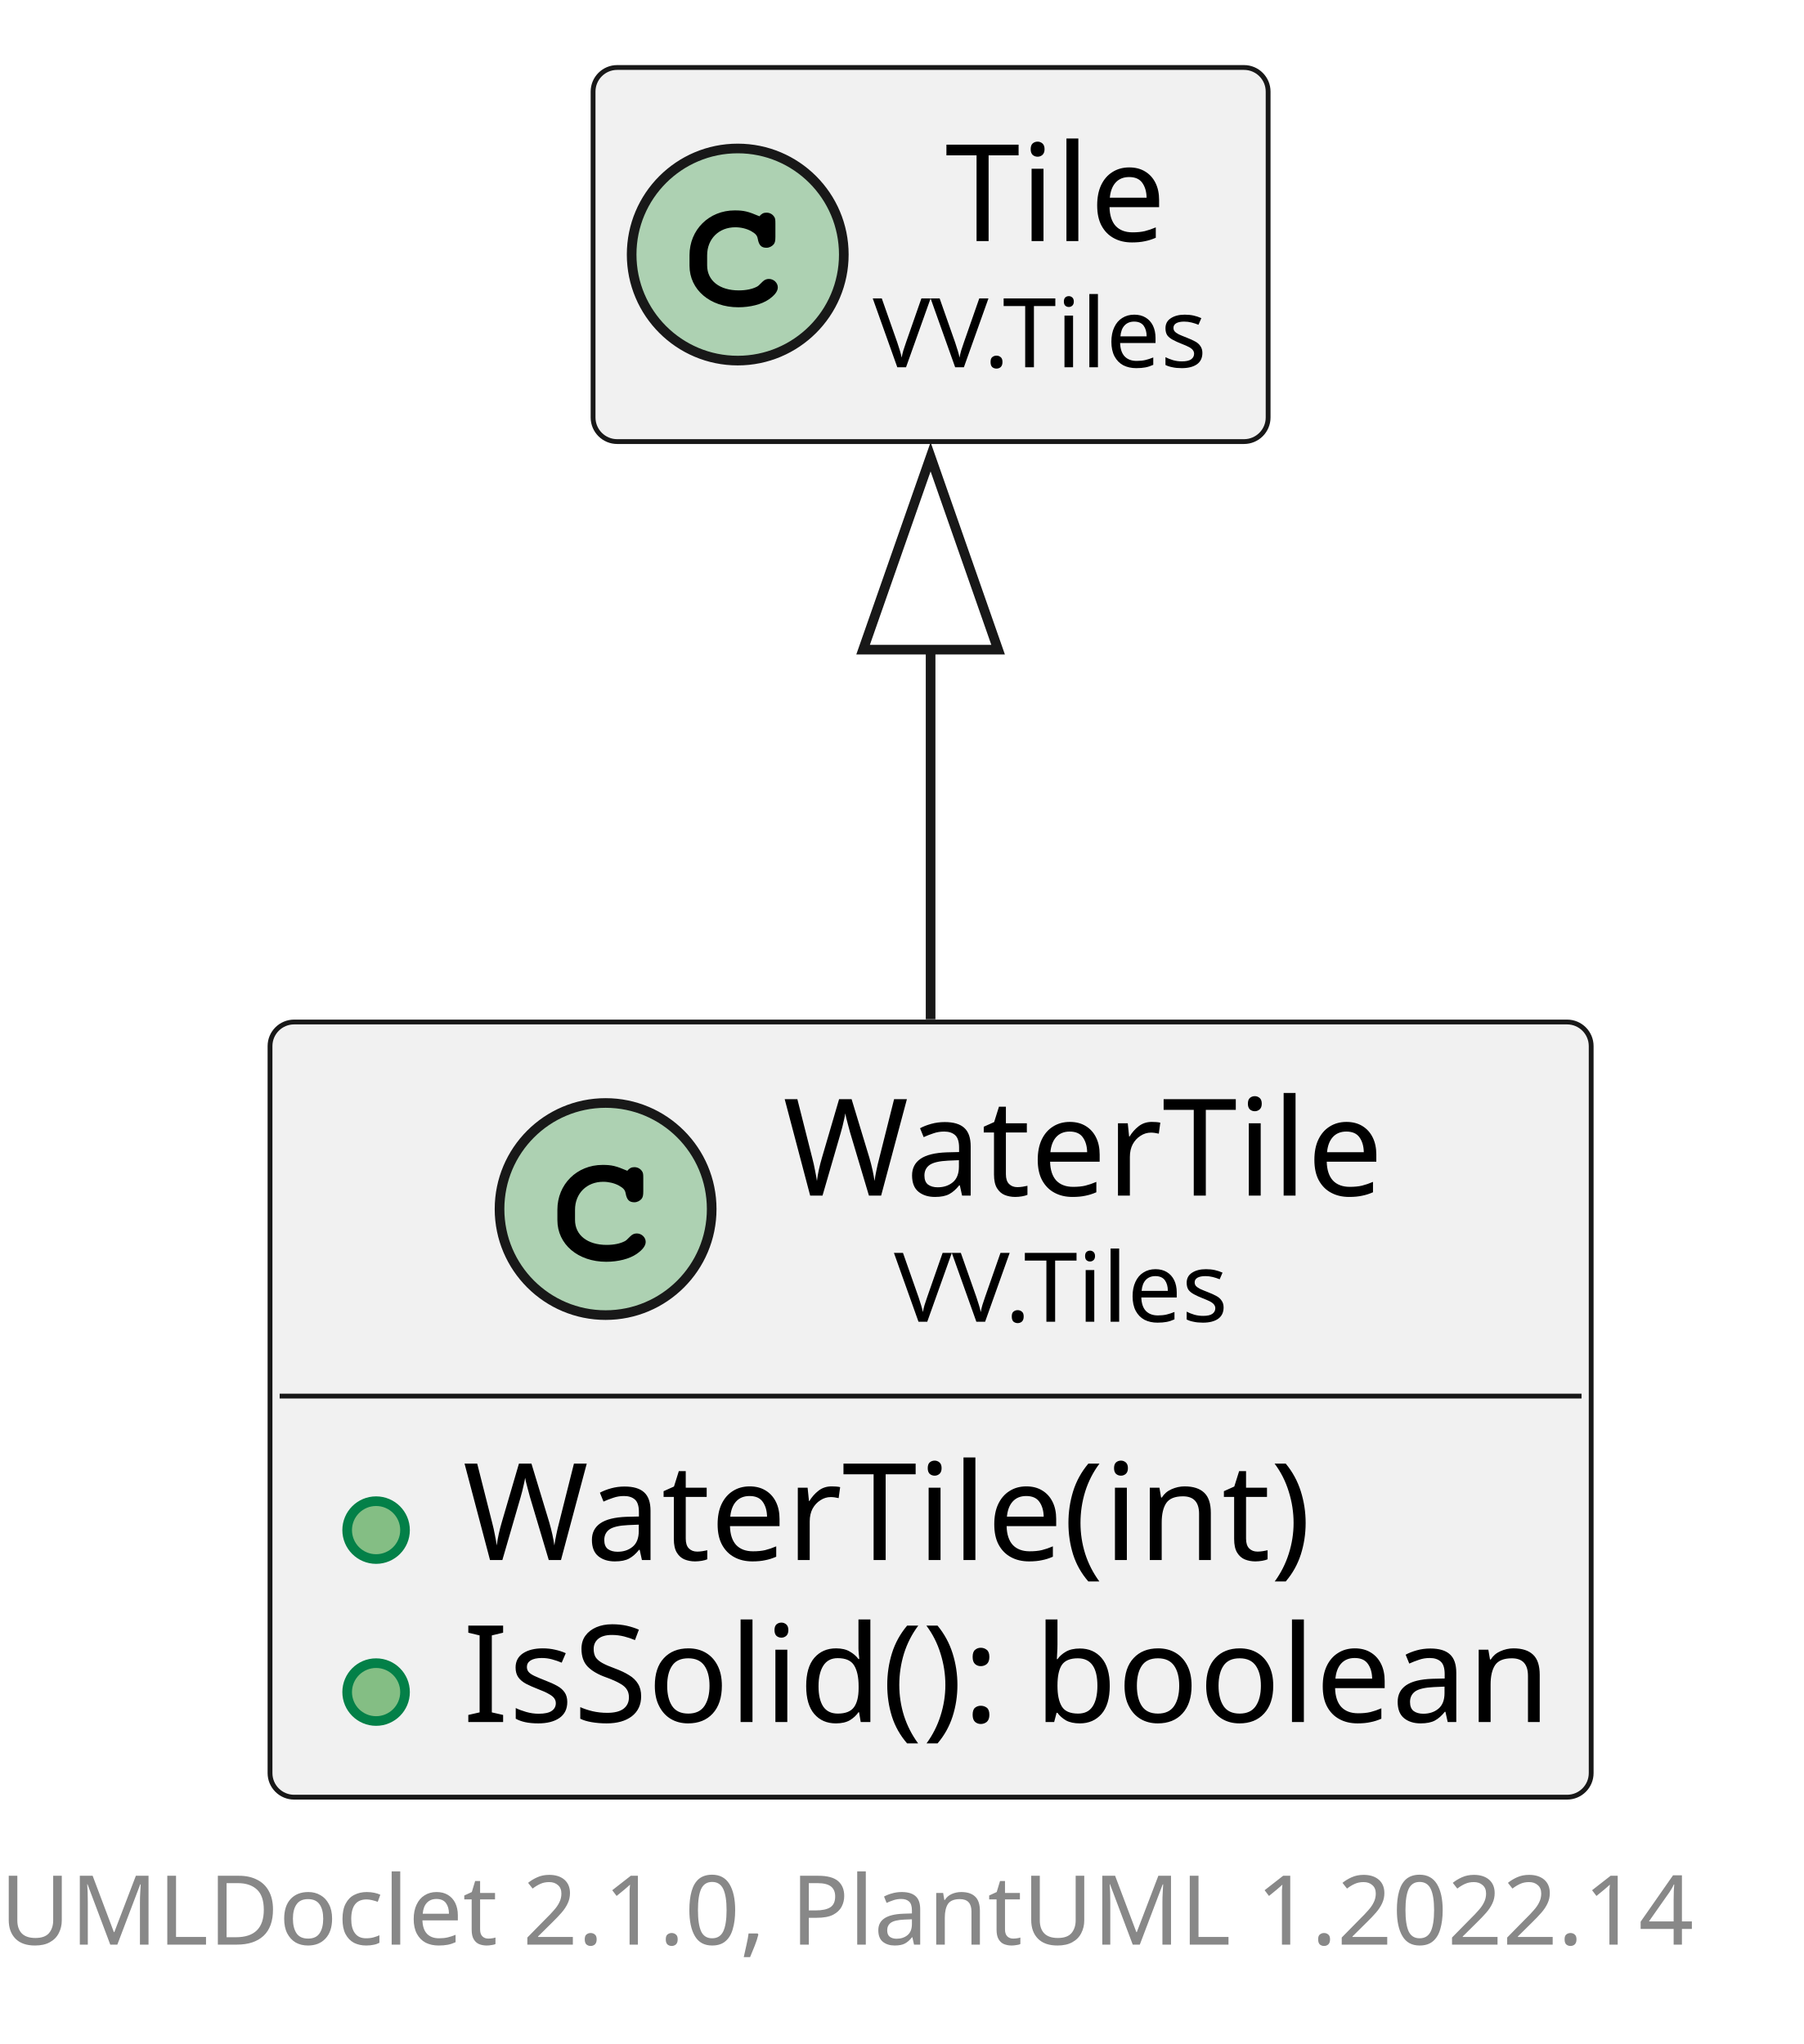
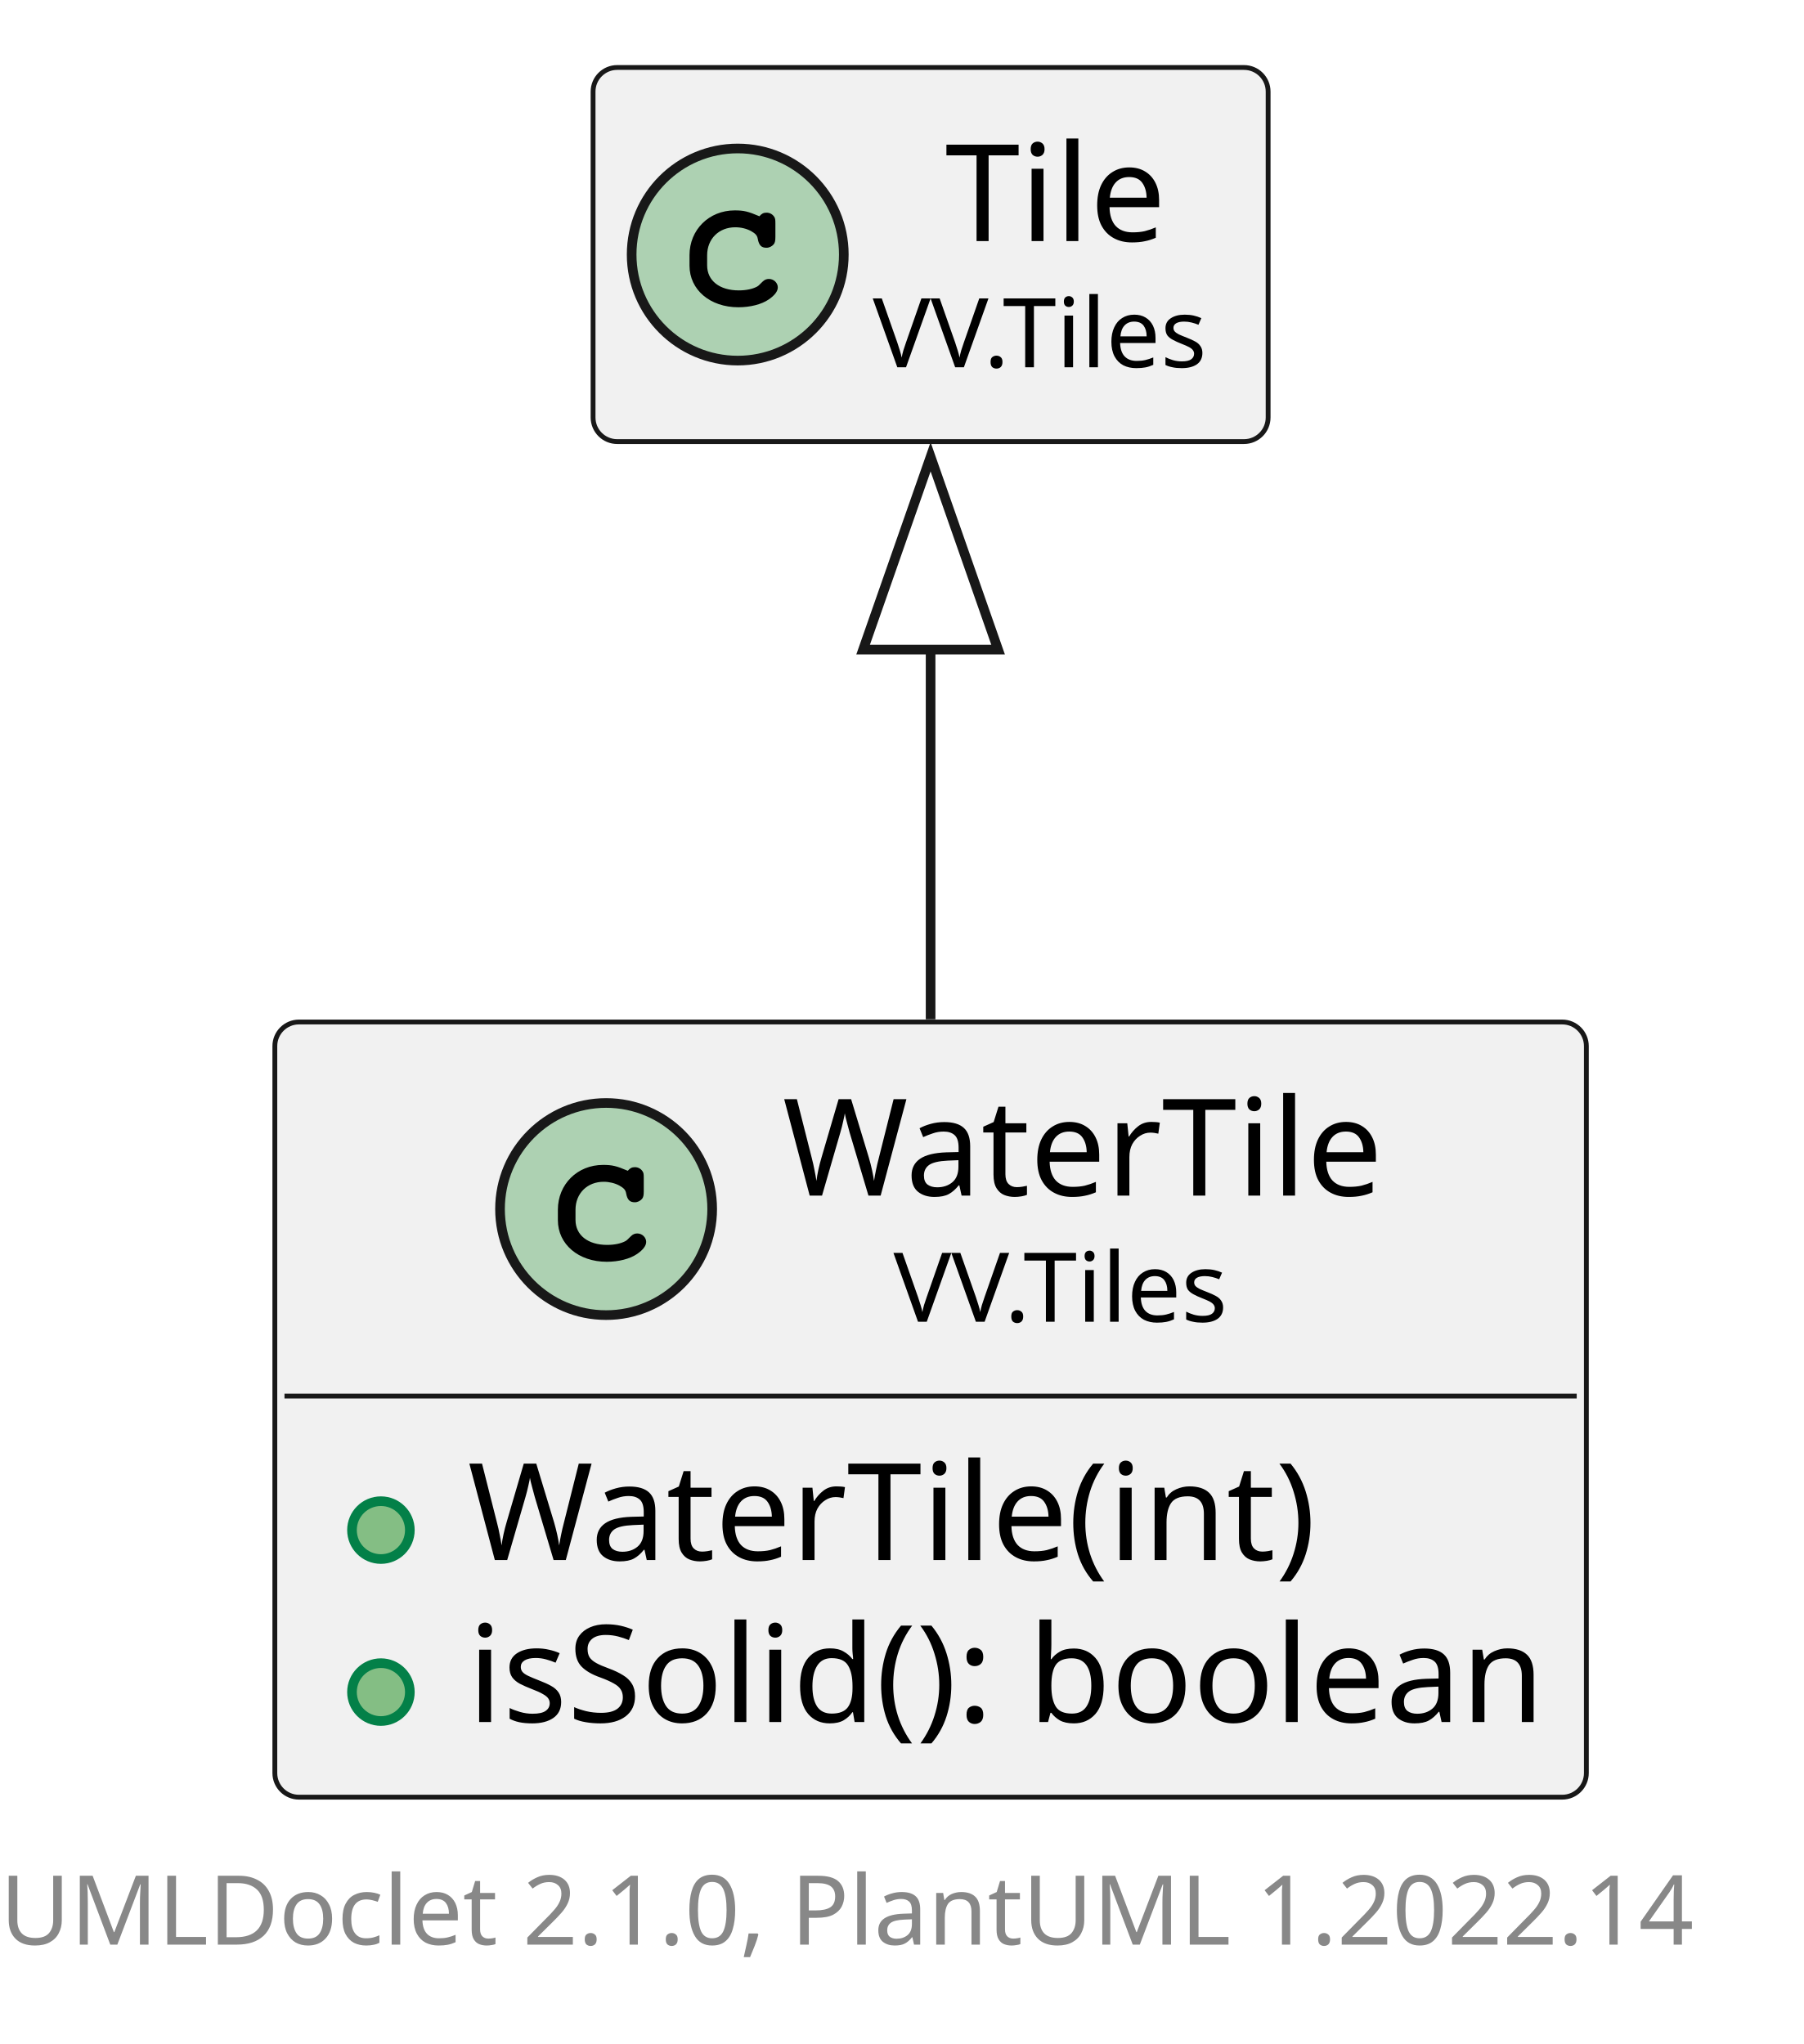
<svg xmlns="http://www.w3.org/2000/svg" xmlns:xlink="http://www.w3.org/1999/xlink" contentStyleType="text/css" height="212px" preserveAspectRatio="none" style="width:187px;height:212px;background:#FFFFFF;" version="1.1" viewBox="0 0 187 212" width="187px" zoomAndPan="magnify">
  <defs />
  <g>
    <a href="WaterTile.html" target="_top" title="WaterTile.html" xlink:actuate="onRequest" xlink:href="WaterTile.html" xlink:show="new" xlink:title="WaterTile.html" xlink:type="simple">
      <g id="elem_VV.Tiles.WaterTile">
-         <rect codeLine="5" fill="#F1F1F1" height="80.4" id="VV.Tiles.WaterTile" rx="2.5" ry="2.5" style="stroke:#181818;stroke-width:0.5;" width="137" x="28" y="106" />
-         <ellipse cx="62.8" cy="125.4" fill="#ADD1B2" rx="11" ry="11" style="stroke:#181818;stroke-width:1.0;" />
-         <path d="M57.8,126.556 C57.8,129.056 59.941,130.869 62.862,130.869 C64.097,130.869 65.269,130.572 66.019,130.056 C66.628,129.634 66.956,129.213 66.956,128.806 C66.956,128.338 66.534,127.931 66.034,127.931 C65.8,127.931 65.581,128.009 65.378,128.213 C64.941,128.65 64.941,128.65 64.769,128.744 C64.316,128.978 63.675,129.119 62.909,129.119 C60.909,129.119 59.628,128.103 59.628,126.525 L59.628,125.478 C59.628,123.775 60.847,122.572 62.55,122.572 C63.128,122.572 63.706,122.713 64.175,122.963 C64.644,123.228 64.816,123.416 64.878,123.775 C65.003,124.447 65.253,124.697 65.784,124.697 C66.066,124.697 66.347,124.556 66.534,124.338 C66.659,124.166 66.706,123.994 66.706,123.556 L66.706,122.197 C66.706,121.775 66.691,121.634 66.566,121.463 C66.394,121.213 66.112,121.056 65.784,121.056 C65.472,121.056 65.269,121.166 65.05,121.431 C63.878,120.931 63.441,120.822 62.487,120.822 C59.816,120.822 57.8,122.838 57.8,125.463 L57.8,126.556 Z " fill="#000000" />
-         <text fill="#000000" font-family="sans-serif" font-size="14" lengthAdjust="spacing" textLength="61" x="81.2" y="124.006">WaterTile</text>
-         <text fill="#000000" font-family="sans-serif" font-size="10" lengthAdjust="spacing" textLength="38" x="92.7" y="137.09">VV.Tiles</text>
-         <line style="stroke:#181818;stroke-width:0.5;" x1="29" x2="164" y1="144.8" y2="144.8" />
-         <ellipse cx="39" cy="158.7" fill="#84BE84" rx="3" ry="3" style="stroke:#038048;stroke-width:1.0;" />
-         <text fill="#000000" font-family="sans-serif" font-size="14" lengthAdjust="spacing" textLength="86" x="48" y="161.806">WaterTile(int)</text>
-         <ellipse cx="39" cy="175.5" fill="#84BE84" rx="3" ry="3" style="stroke:#038048;stroke-width:1.0;" />
-         <text fill="#000000" font-family="sans-serif" font-size="14" lengthAdjust="spacing" textLength="111" x="48" y="178.606">IsSolid(): boolean</text>
+         <rect codeLine="5" fill="#F1F1F1" height="80.4" id="VV.Tiles.WaterTile" rx="2.5" ry="2.5" style="stroke:#181818;stroke-width:0.5;" width="136" x="28.5" y="106" />
+         <ellipse cx="62.85" cy="125.4" fill="#ADD1B2" rx="11" ry="11" style="stroke:#181818;stroke-width:1.0;" />
+         <path d="M57.85,126.556 C57.85,129.056 59.991,130.869 62.913,130.869 C64.147,130.869 65.319,130.572 66.069,130.056 C66.678,129.634 67.006,129.213 67.006,128.806 C67.006,128.338 66.584,127.931 66.084,127.931 C65.85,127.931 65.631,128.009 65.428,128.213 C64.991,128.65 64.991,128.65 64.819,128.744 C64.366,128.978 63.725,129.119 62.959,129.119 C60.959,129.119 59.678,128.103 59.678,126.525 L59.678,125.478 C59.678,123.775 60.897,122.572 62.6,122.572 C63.178,122.572 63.756,122.713 64.225,122.963 C64.694,123.228 64.866,123.416 64.928,123.775 C65.053,124.447 65.303,124.697 65.834,124.697 C66.116,124.697 66.397,124.556 66.584,124.338 C66.709,124.166 66.756,123.994 66.756,123.556 L66.756,122.197 C66.756,121.775 66.741,121.634 66.616,121.463 C66.444,121.213 66.162,121.056 65.834,121.056 C65.522,121.056 65.319,121.166 65.1,121.431 C63.928,120.931 63.491,120.822 62.538,120.822 C59.866,120.822 57.85,122.838 57.85,125.463 L57.85,126.556 Z " fill="#000000" />
+         <text fill="#000000" font-family="sans-serif" font-size="14" lengthAdjust="spacing" textLength="61" x="81.15" y="124.006">WaterTile</text>
+         <text fill="#000000" font-family="sans-serif" font-size="10" lengthAdjust="spacing" textLength="38" x="92.65" y="137.09">VV.Tiles</text>
+         <line style="stroke:#181818;stroke-width:0.5;" x1="29.5" x2="163.5" y1="144.8" y2="144.8" />
+         <ellipse cx="39.5" cy="158.7" fill="#84BE84" rx="3" ry="3" style="stroke:#038048;stroke-width:1.0;" />
+         <text fill="#000000" font-family="sans-serif" font-size="14" lengthAdjust="spacing" textLength="86" x="48.5" y="161.806">WaterTile(int)</text>
+         <ellipse cx="39.5" cy="175.5" fill="#84BE84" rx="3" ry="3" style="stroke:#038048;stroke-width:1.0;" />
+         <text fill="#000000" font-family="sans-serif" font-size="14" lengthAdjust="spacing" textLength="110" x="48.5" y="178.606">isSolid(): boolean</text>
      </g>
    </a>
    <a href="Tile.html" target="_top" title="Tile.html" xlink:actuate="onRequest" xlink:href="Tile.html" xlink:show="new" xlink:title="Tile.html" xlink:type="simple">
      <g id="elem_VV.Tiles.Tile">
        <rect codeLine="10" fill="#F1F1F1" height="38.8" id="VV.Tiles.Tile" rx="2.5" ry="2.5" style="stroke:#181818;stroke-width:0.5;" width="70" x="61.5" y="7" />
        <ellipse cx="76.5" cy="26.4" fill="#ADD1B2" rx="11" ry="11" style="stroke:#181818;stroke-width:1.0;" />
        <path d="M71.5,27.556 C71.5,30.056 73.641,31.869 76.562,31.869 C77.797,31.869 78.969,31.572 79.719,31.056 C80.328,30.634 80.656,30.212 80.656,29.806 C80.656,29.337 80.234,28.931 79.734,28.931 C79.5,28.931 79.281,29.009 79.078,29.212 C78.641,29.65 78.641,29.65 78.469,29.744 C78.016,29.978 77.375,30.119 76.609,30.119 C74.609,30.119 73.328,29.103 73.328,27.525 L73.328,26.478 C73.328,24.775 74.547,23.572 76.25,23.572 C76.828,23.572 77.406,23.712 77.875,23.962 C78.344,24.228 78.516,24.416 78.578,24.775 C78.703,25.447 78.953,25.697 79.484,25.697 C79.766,25.697 80.047,25.556 80.234,25.337 C80.359,25.166 80.406,24.994 80.406,24.556 L80.406,23.197 C80.406,22.775 80.391,22.634 80.266,22.462 C80.094,22.212 79.812,22.056 79.484,22.056 C79.172,22.056 78.969,22.166 78.75,22.431 C77.578,21.931 77.141,21.822 76.188,21.822 C73.516,21.822 71.5,23.837 71.5,26.462 L71.5,27.556 Z " fill="#000000" />
        <text fill="#000000" font-family="sans-serif" font-size="14" lengthAdjust="spacing" textLength="23" x="98" y="25.006">Tile</text>
        <text fill="#000000" font-family="sans-serif" font-size="10" lengthAdjust="spacing" textLength="38" x="90.5" y="38.09">VV.Tiles</text>
      </g>
    </a>
    <g id="link_VV.Tiles.Tile_VV.Tiles.WaterTile">
      <path codeLine="12" d="M96.5,67.37 C96.5,79.75 96.5,93.38 96.5,105.72 " fill="none" id="VV.Tiles.Tile-backto-VV.Tiles.WaterTile" style="stroke:#181818;stroke-width:1.0;" />
      <polygon fill="none" points="89.5,67.38,96.5,47.38,103.5,67.38,89.5,67.38" style="stroke:#181818;stroke-width:1.0;" />
    </g>
    <text fill="#888888" font-family="sans-serif" font-size="10" lengthAdjust="spacing" textLength="179" x="0" y="201.69">UMLDoclet 2.1.0, PlantUML 1.2022.14</text>
  </g>
</svg>
